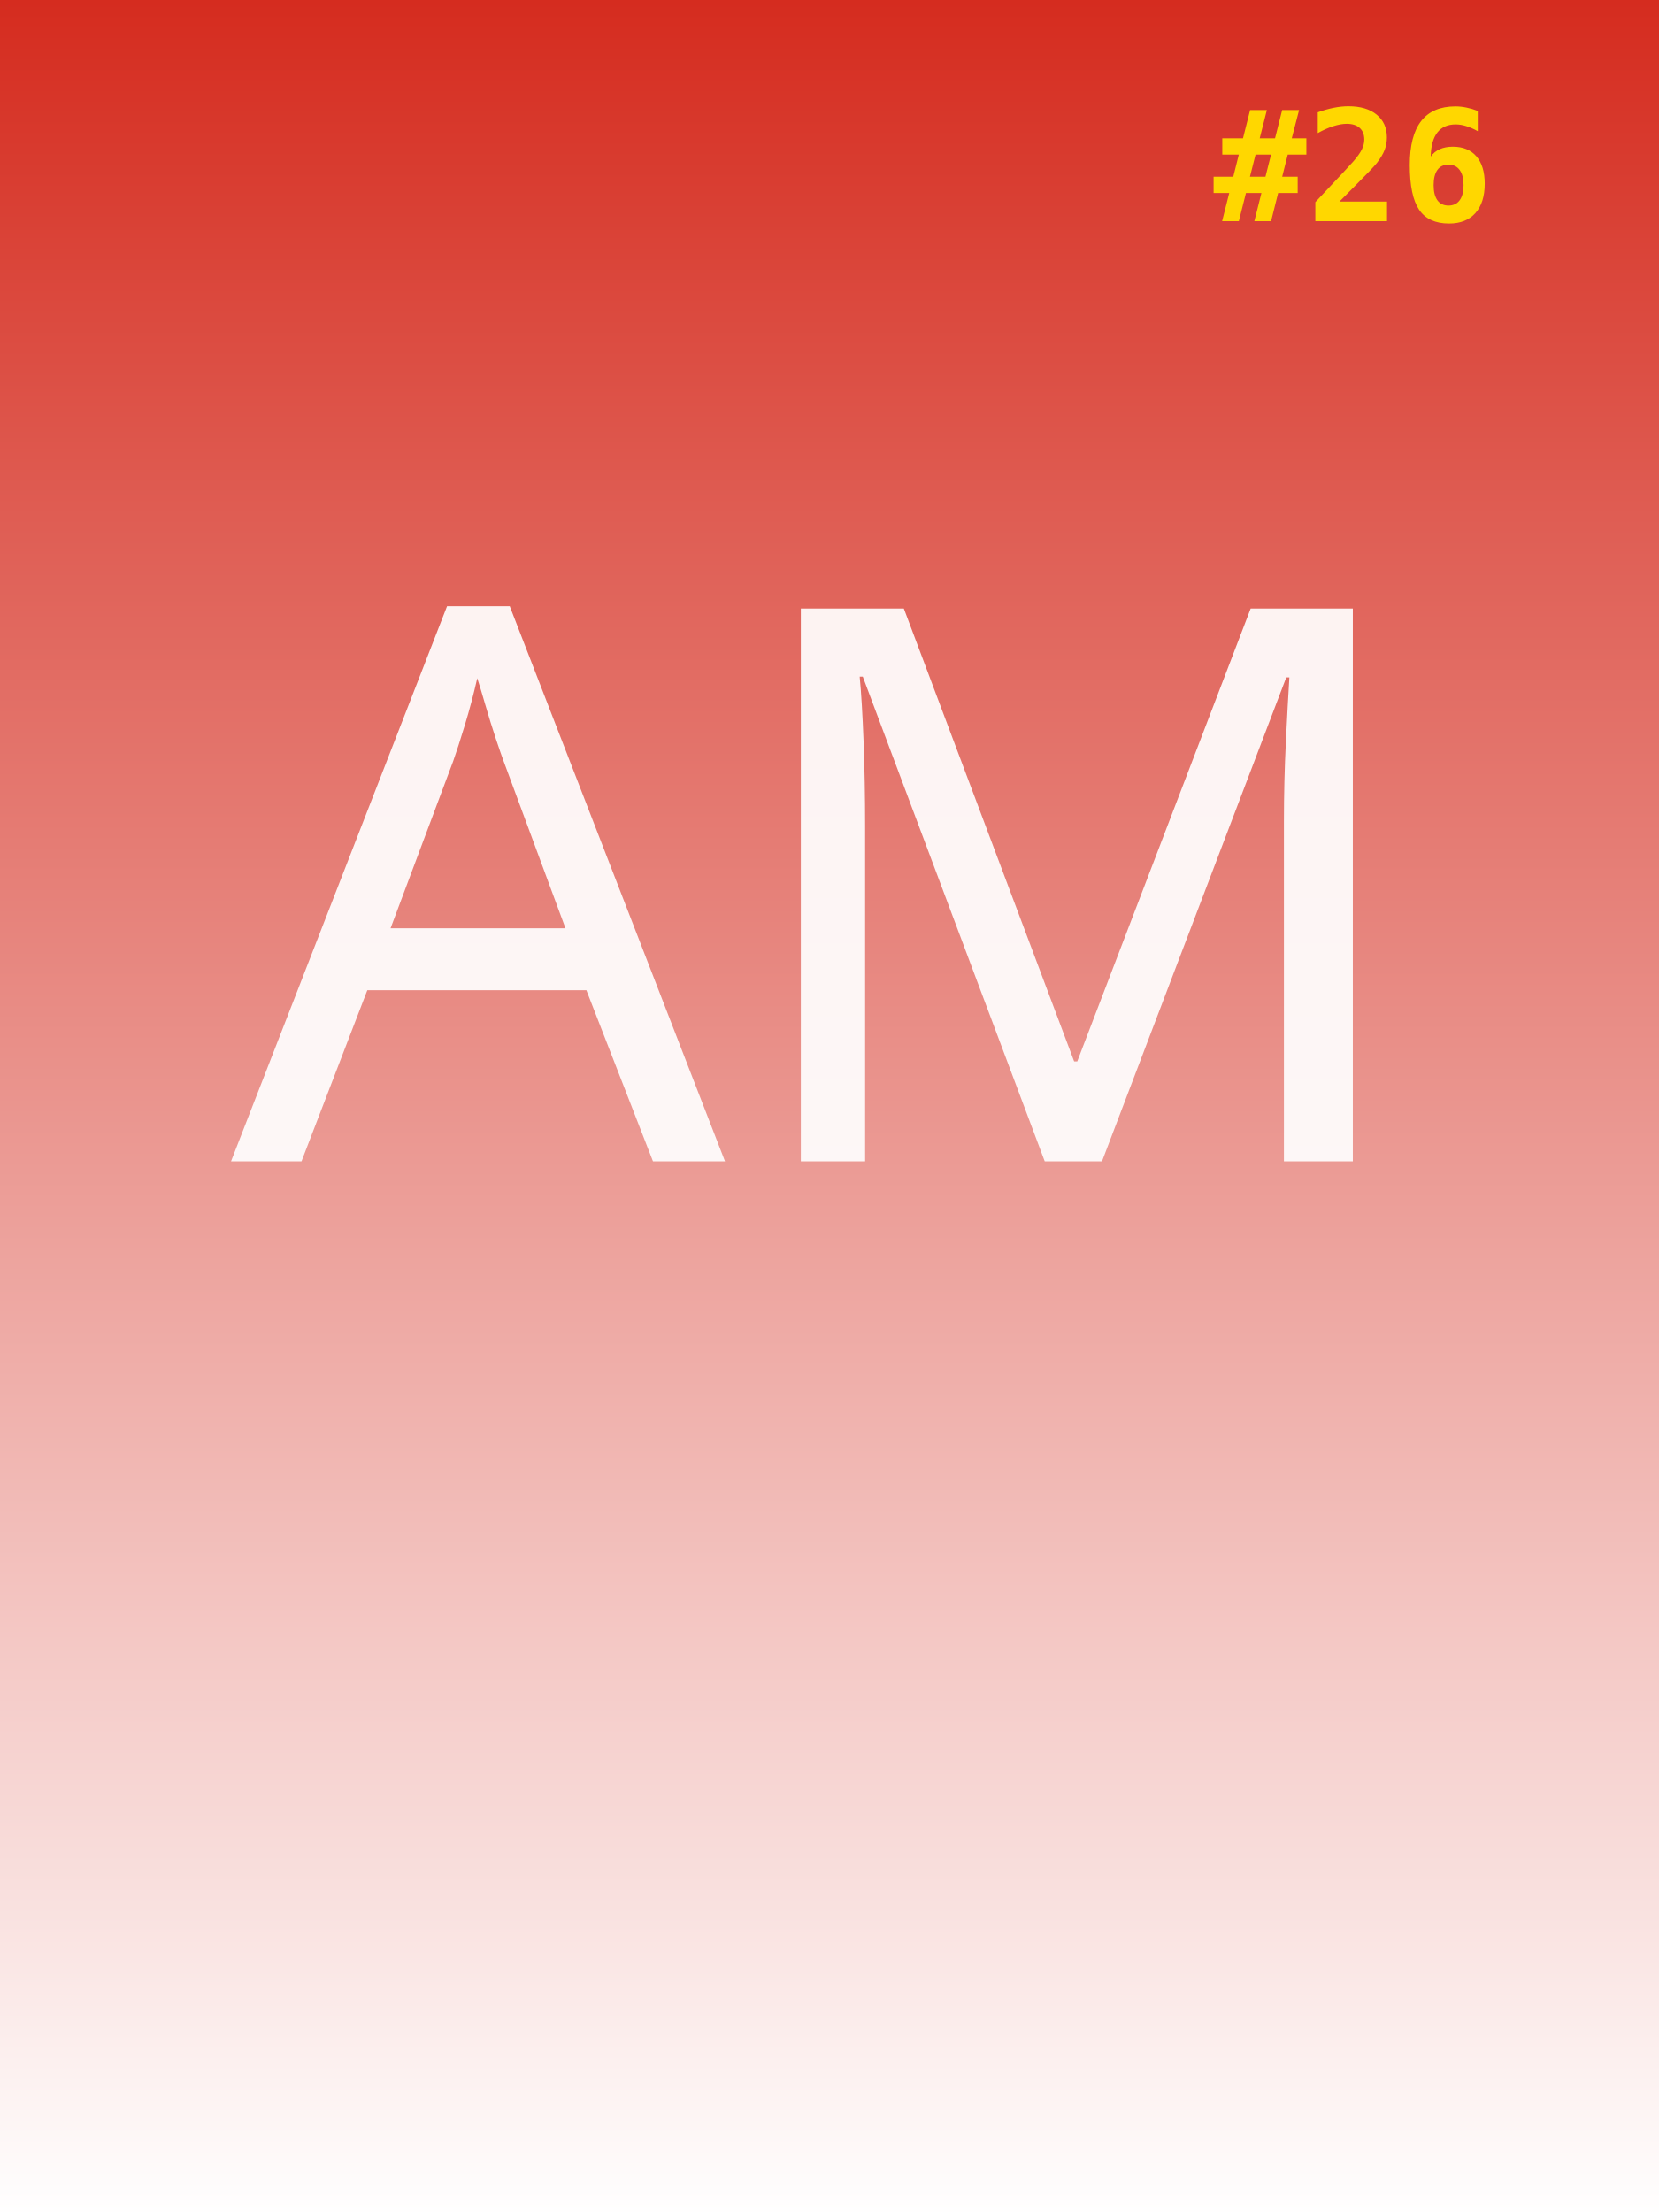
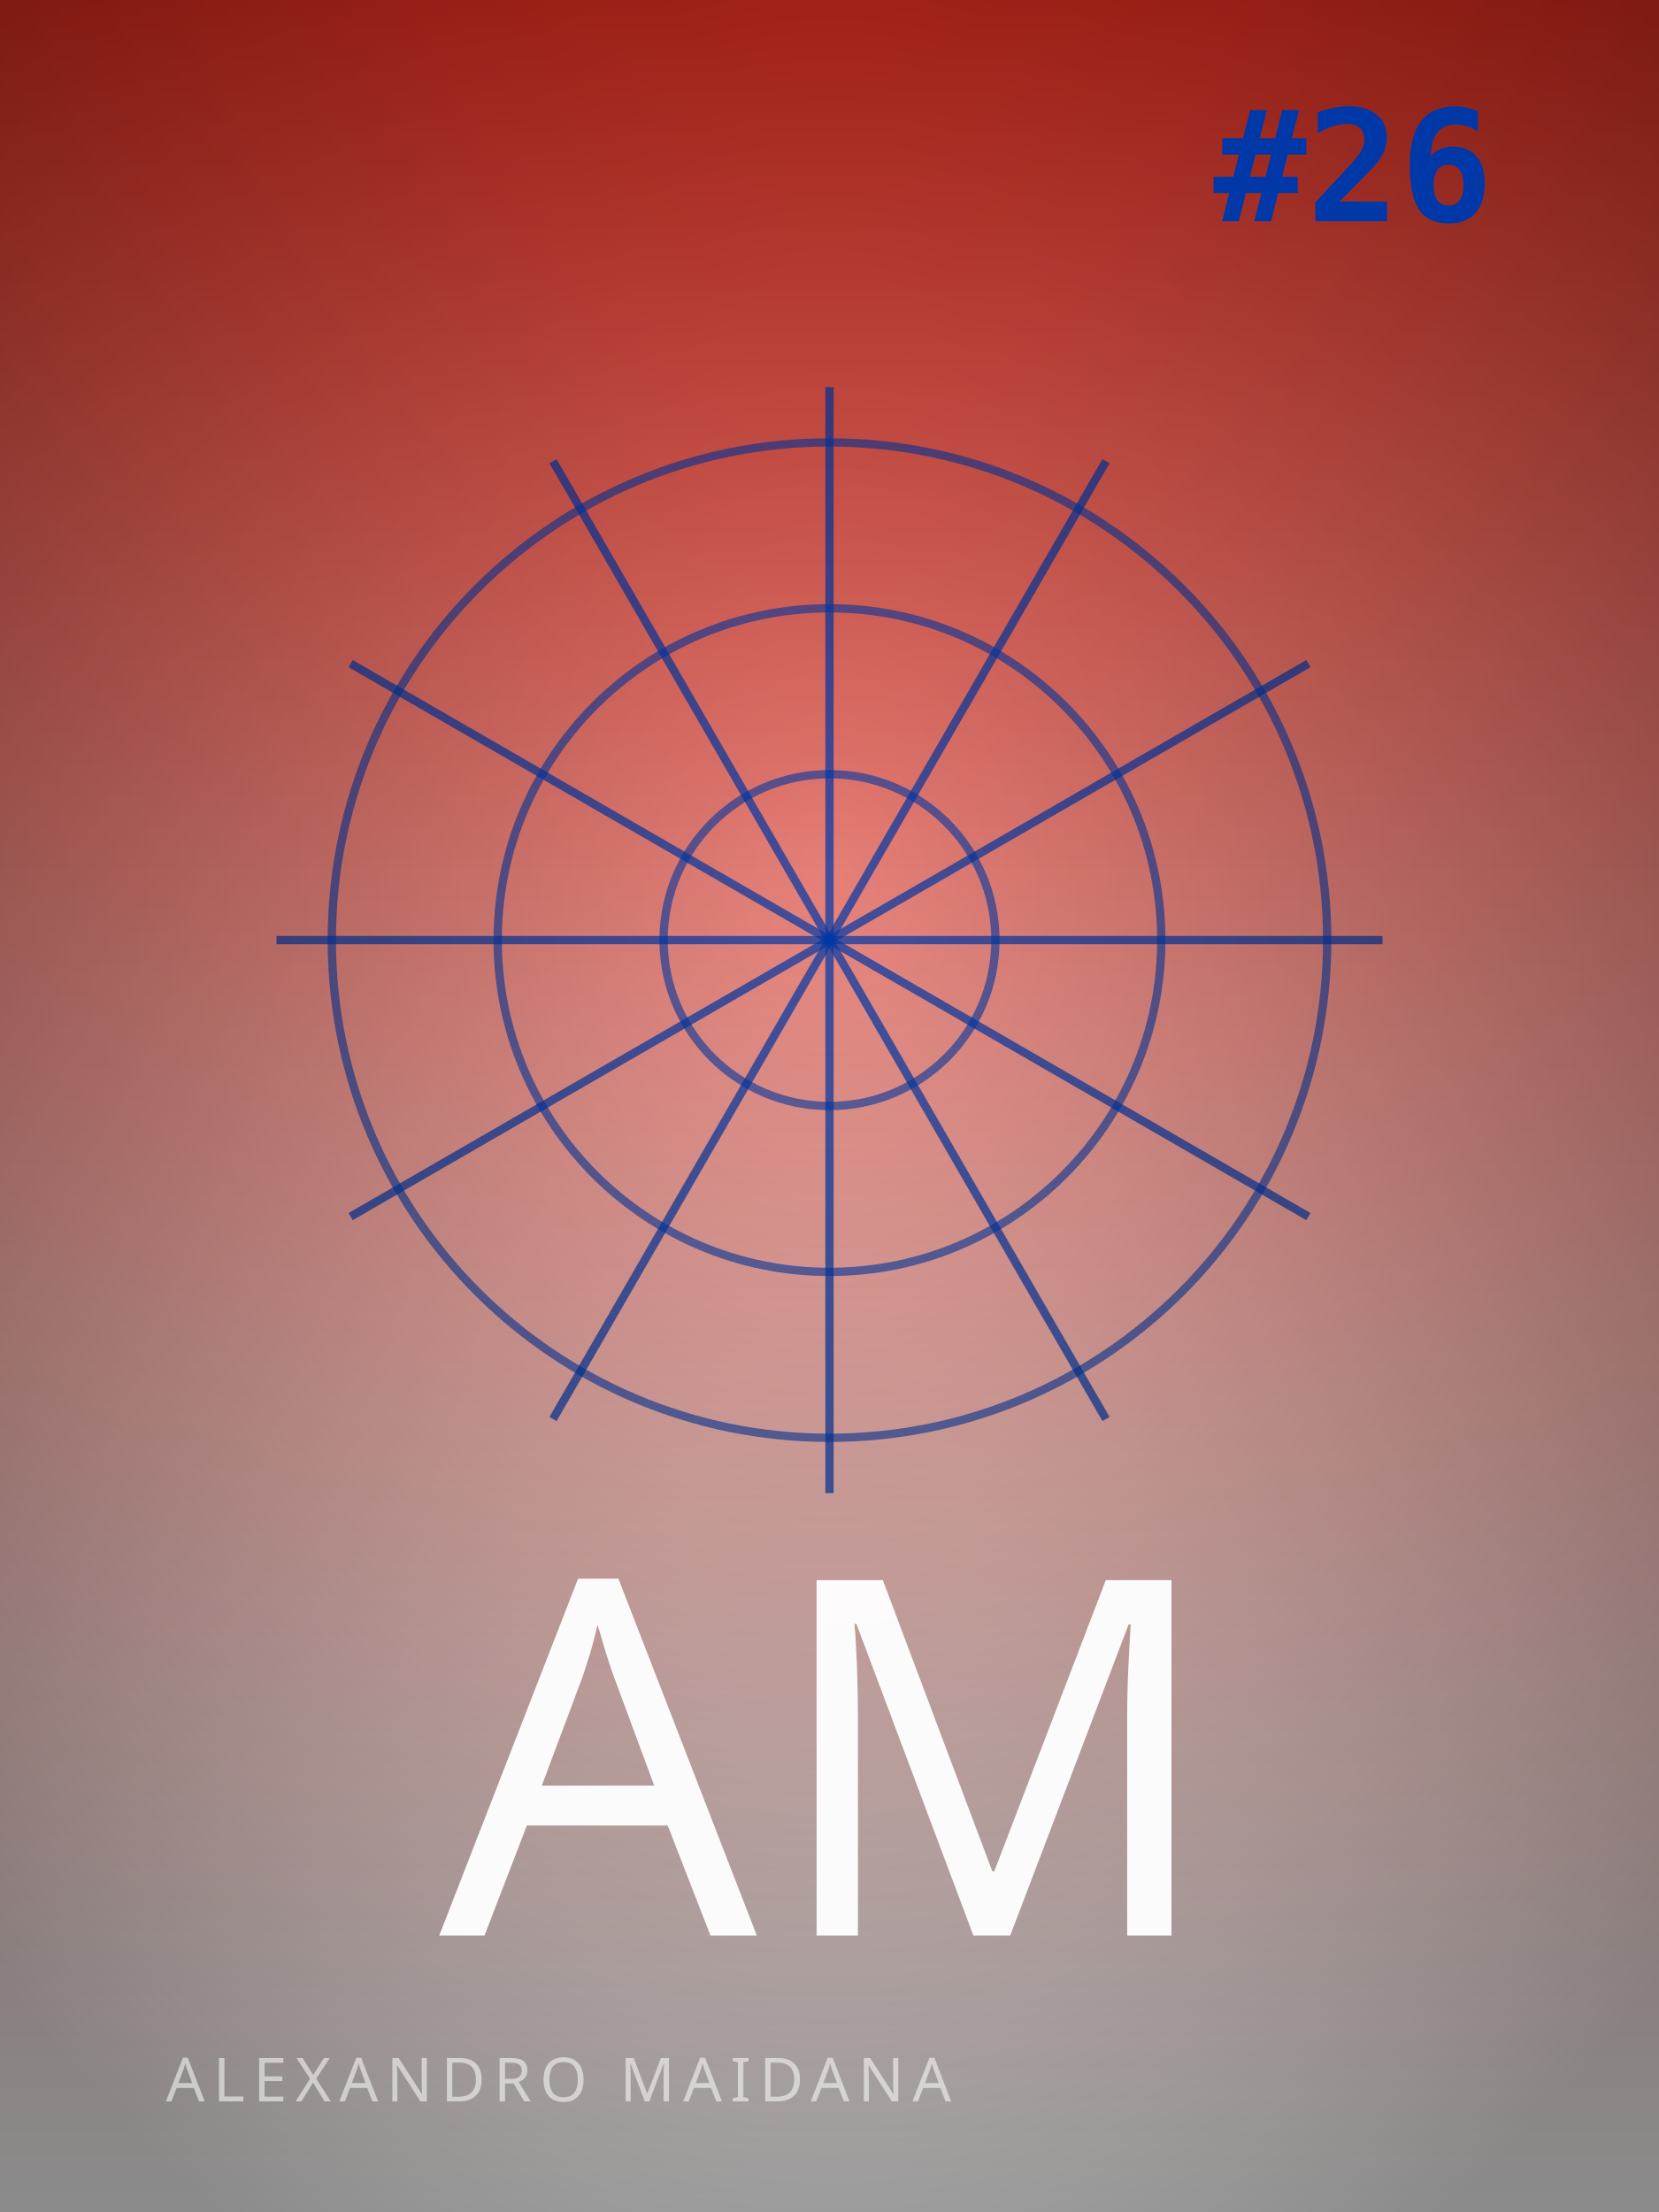
<svg xmlns="http://www.w3.org/2000/svg" viewBox="0 0 600 800" role="img" aria-labelledby="t">
  <defs>
-     <linearGradient id="g" x1="0" y1="0" x2="0" y2="1">
+     <linearGradient id="bg" x1="0" y1="0" x2="0" y2="1">
      <stop offset="0%" stop-color="#D52B1E" />
      <stop offset="100%" stop-color="#FFFFFF" />
    </linearGradient>
+     <radialGradient id="vignette" cx="0.5" cy="0.4" r="0.7">
+       <stop offset="0%" stop-color="transparent" />
+       <stop offset="100%" stop-color="rgba(0,0,0,0.45)" />
+     </radialGradient>
  </defs>
-   <rect width="600" height="800" fill="url(#g)" />
-   <text x="300" y="420" text-anchor="middle" font-family="Anton, Impact, sans-serif" font-size="280" fill="#fff" opacity="0.92">AM</text>
-   <text x="540" y="80" text-anchor="end" font-family="JetBrains Mono, monospace" font-size="56" fill="#FFD700" font-weight="700">#26</text>
+   <rect width="600" height="800" fill="url(#bg)" />
+   <g>
+     <line x1="300" y1="340" x2="500" y2="340" stroke="#0038A8" stroke-width="3" opacity="0.7" />
+     <line x1="300" y1="340" x2="473.205" y2="440" stroke="#0038A8" stroke-width="3" opacity="0.7" />
+     <line x1="300" y1="340" x2="400" y2="513.205" stroke="#0038A8" stroke-width="3" opacity="0.7" />
+     <line x1="300" y1="340" x2="300" y2="540" stroke="#0038A8" stroke-width="3" opacity="0.7" />
+     <line x1="300" y1="340" x2="200" y2="513.205" stroke="#0038A8" stroke-width="3" opacity="0.7" />
+     <line x1="300" y1="340" x2="126.795" y2="440" stroke="#0038A8" stroke-width="3" opacity="0.7" />
+     <line x1="300" y1="340" x2="100" y2="340" stroke="#0038A8" stroke-width="3" opacity="0.7" />
+     <line x1="300" y1="340" x2="126.795" y2="240" stroke="#0038A8" stroke-width="3" opacity="0.7" />
+     <line x1="300" y1="340" x2="200" y2="166.795" stroke="#0038A8" stroke-width="3" opacity="0.7" />
+     <line x1="300" y1="340" x2="300" y2="140" stroke="#0038A8" stroke-width="3" opacity="0.7" />
+     <line x1="300" y1="340" x2="400" y2="166.795" stroke="#0038A8" stroke-width="3" opacity="0.7" />
+     <line x1="300" y1="340" x2="473.205" y2="240" stroke="#0038A8" stroke-width="3" opacity="0.7" />
+     <circle cx="300" cy="340" r="60" fill="none" stroke="#0038A8" stroke-width="3" opacity="0.6" />
+     <circle cx="300" cy="340" r="120" fill="none" stroke="#0038A8" stroke-width="3" opacity="0.6" />
+     <circle cx="300" cy="340" r="180" fill="none" stroke="#0038A8" stroke-width="3" opacity="0.6" />
+   </g>
+   <rect width="600" height="800" fill="url(#vignette)" />
+   <text x="300" y="700" text-anchor="middle" font-family="Anton, Impact, sans-serif" font-size="180" fill="#fff" opacity="0.96" letter-spacing="4">AM</text>
+   <text x="540" y="80" text-anchor="end" font-family="JetBrains Mono, monospace" font-size="56" fill="#0038A8" font-weight="700">#26</text>
+   <text x="60" y="760" font-family="Anton, Impact, sans-serif" font-size="22" fill="#fff" opacity="0.55" letter-spacing="3">ALEXANDRO MAIDANA</text>
</svg>
